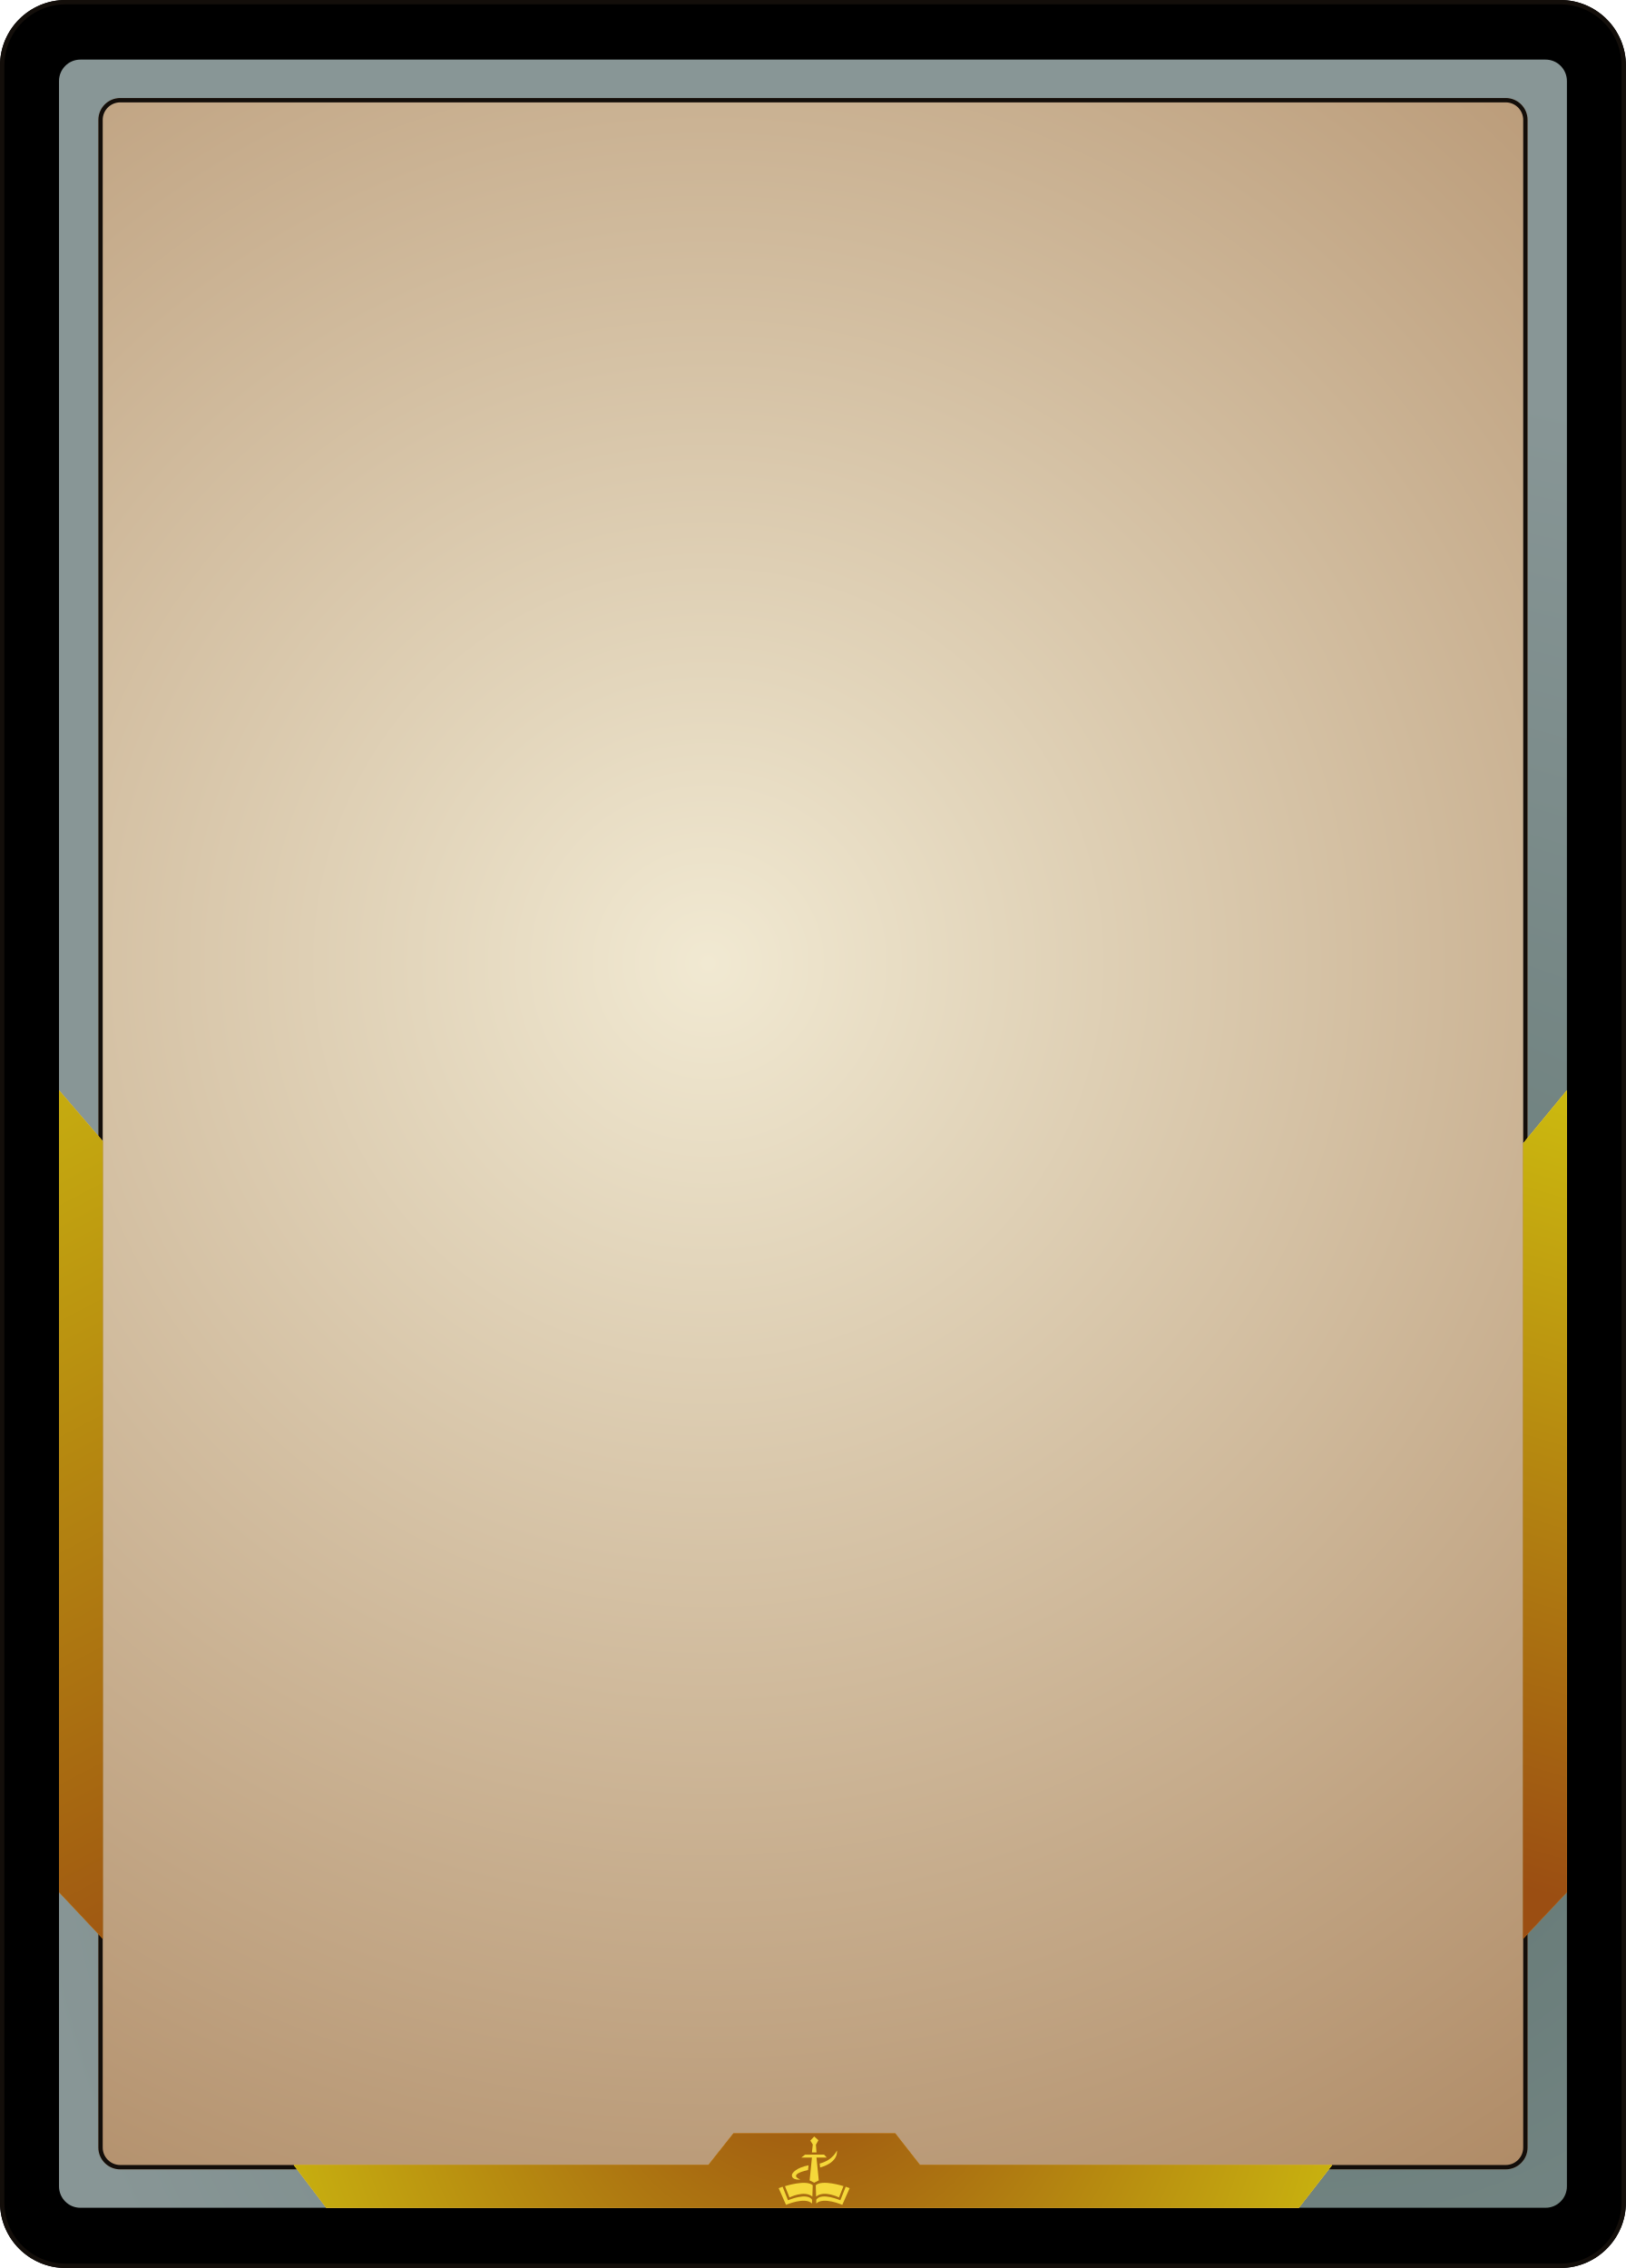
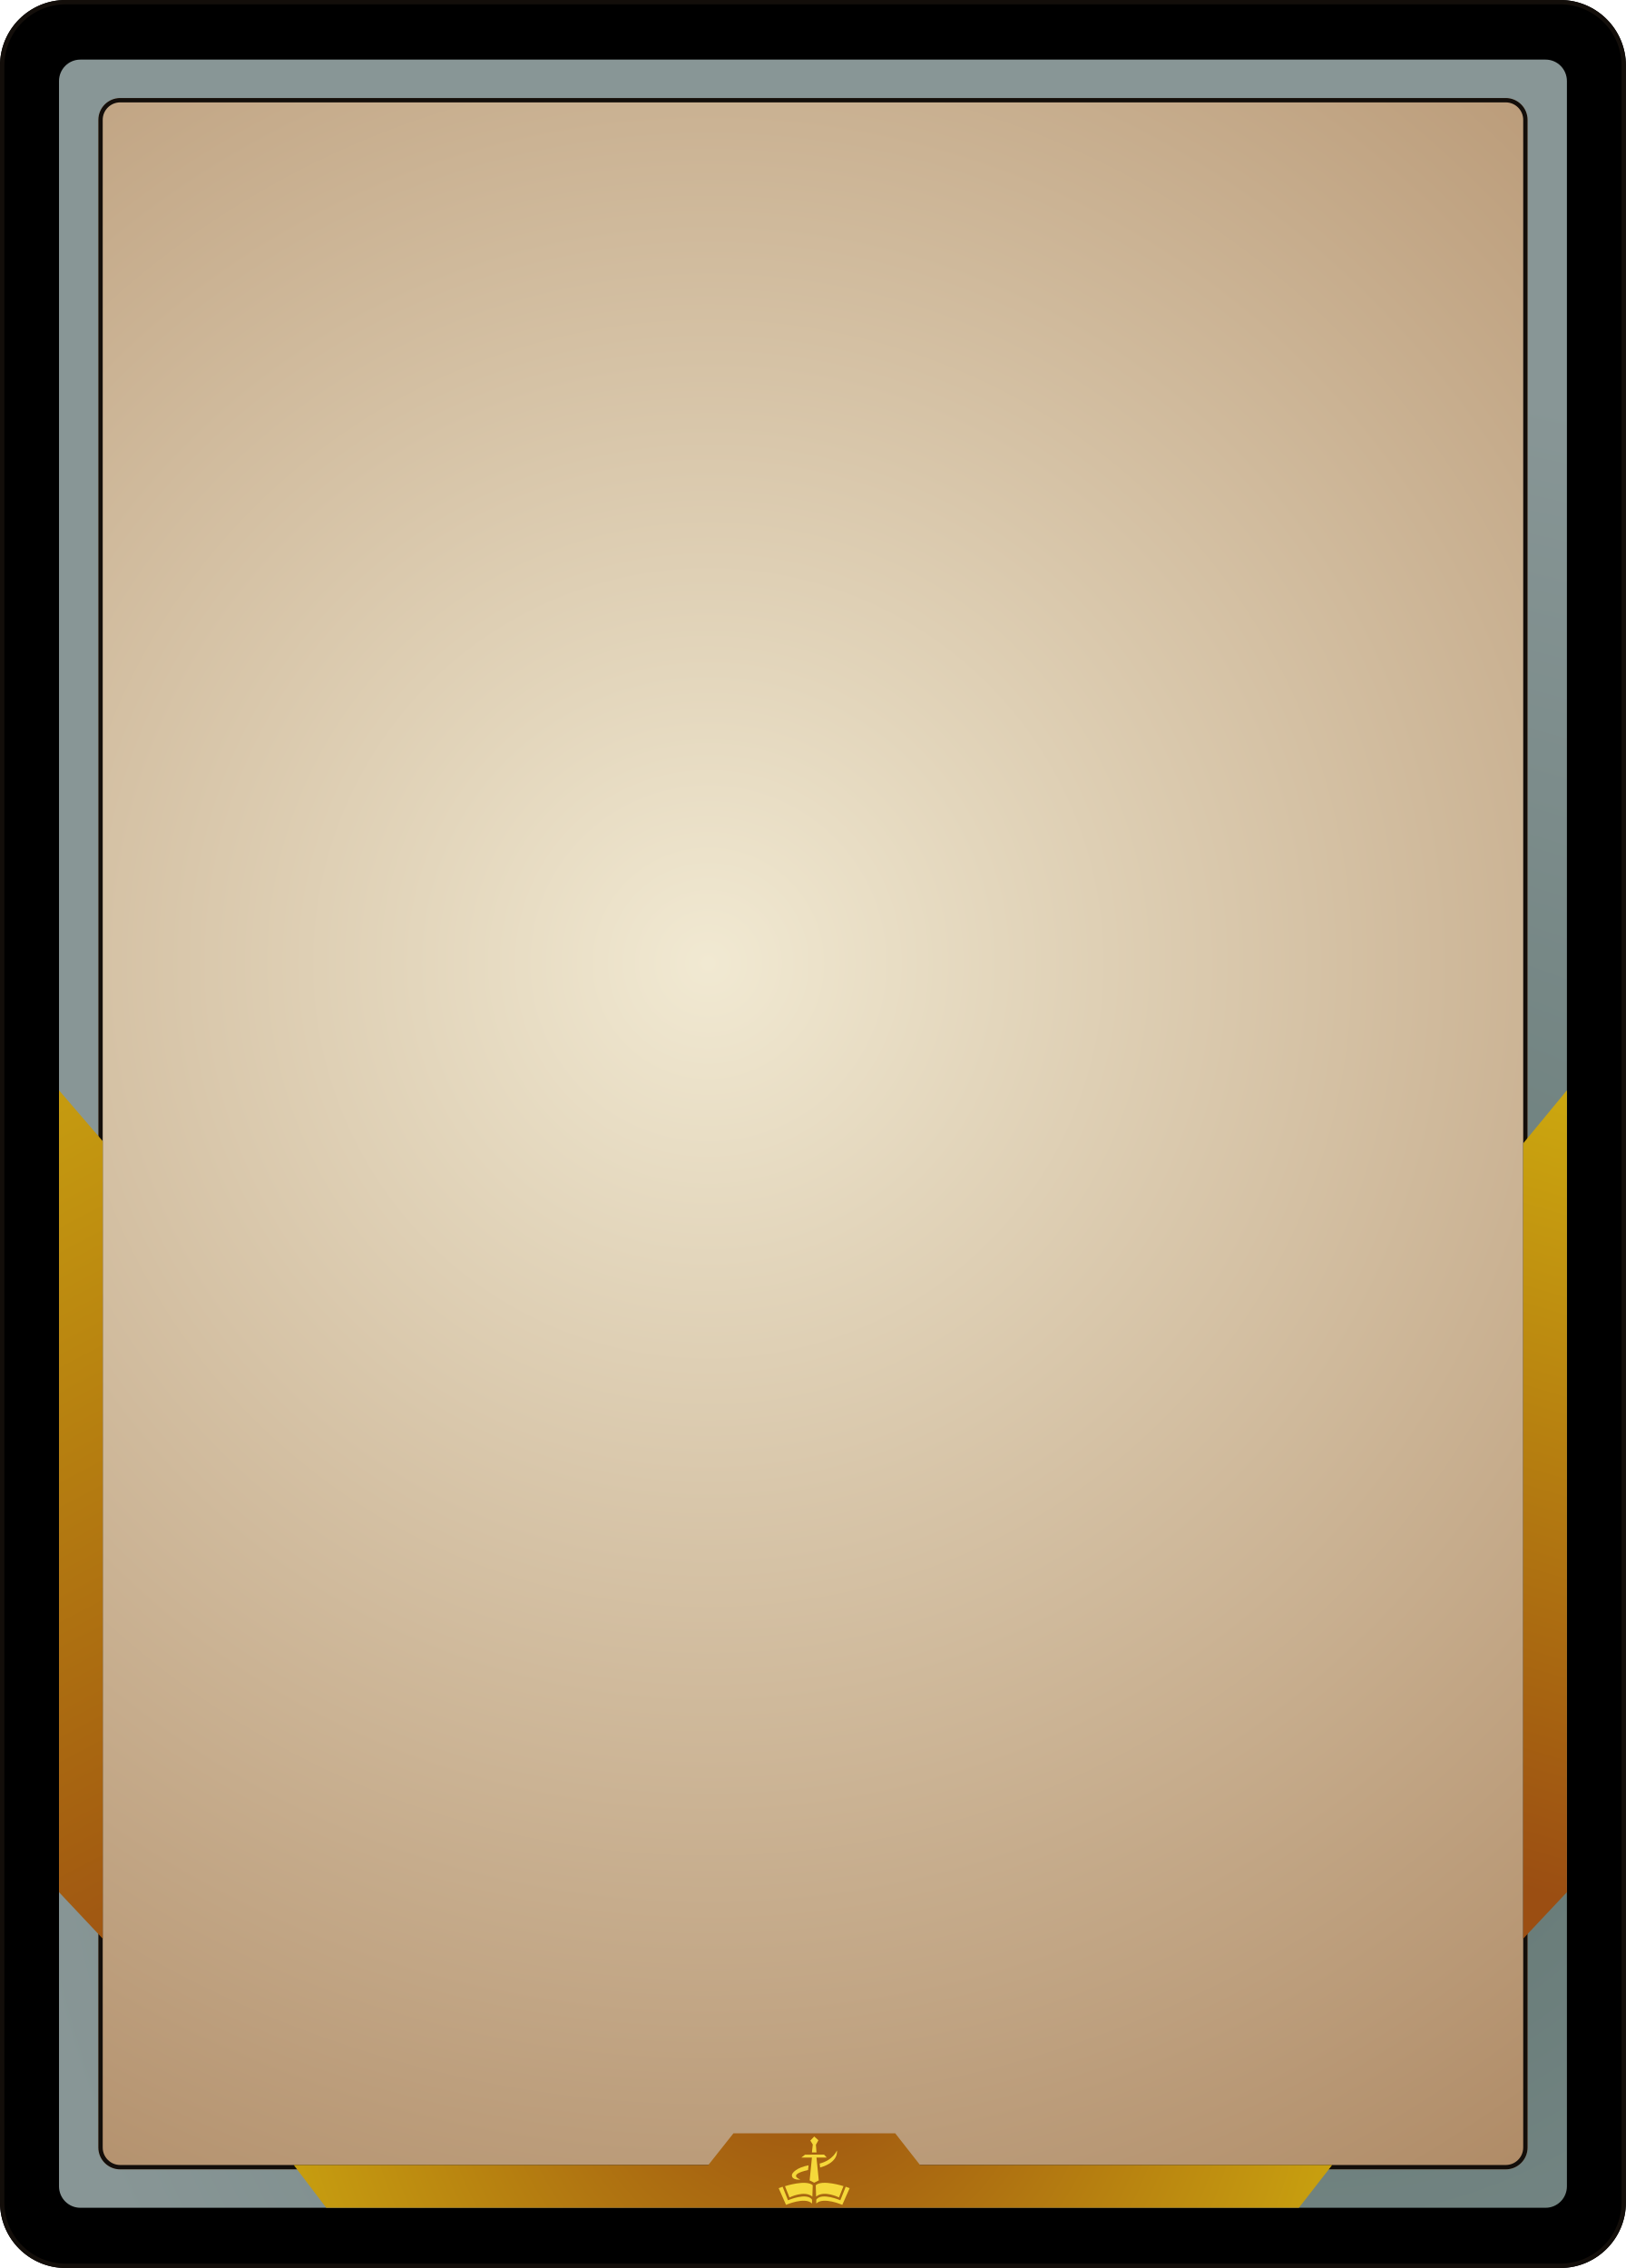
<svg xmlns="http://www.w3.org/2000/svg" viewBox="0 0 744 1038" width="744" height="1038">
  <defs>
-     <clipPath id="alignment-8925967873422305767">
+     <clipPath id="alignment-14852063820308724372">
      <path d="M36,66 C36,49.446 49.446,36 66,36 L750,36 C766.554,36 780,49.446 780,66 L780,1044 C780,1060.554 766.554,1074 750,1074 L66,1074 C49.446,1074 36,1060.554 36,1044 L36,66 Z" fill="#000000" />
    </clipPath>
-     <radialGradient id="16421748762278867767" cx="629.22" cy="800.195" r="591.798" gradientTransform="matrix(0.001449275,0,0,0.00101713,-0.09130435,-0.06436175)">
+     <radialGradient id="13442714454243648423" cx="629.22" cy="800.195" r="591.798" gradientTransform="matrix(0.001449275,0,0,0.00101713,-0.09130435,-0.06436175)">
      <stop stop-color="#5f7470" />
      <stop offset="1" stop-color="#889696" />
    </radialGradient>
-     <radialGradient id="11538951455685002107" cx="360.151" cy="476.898" r="682.273" gradientTransform="matrix(0.001529052,0,0,0.001054852,-0.1238532,-0.08529201)">
+     <radialGradient id="7587625923731577846" cx="360.151" cy="476.898" r="682.273" gradientTransform="matrix(0.001529052,0,0,0.001054852,-0.1238532,-0.08529201)">
      <stop stop-color="#f1e9d2" />
      <stop offset="0.197" stop-color="#e3d6bc" />
      <stop offset="1" stop-color="#ae8964" />
    </radialGradient>
-     <clipPath id="alignment-2027273388421319705">
+     <clipPath id="alignment-8740833724575761092">
      <path d="M81,90.857 C81,85.339 85.482,80.857 91,80.857 L725,80.857 C730.518,80.857 735,85.339 735,90.857 L735,1018.857 C735,1024.375 730.518,1028.857 725,1028.857 L91,1028.857 C85.482,1028.857 81,1024.375 81,1018.857 L81,90.857 Z" fill="#000000" />
    </clipPath>
-     <linearGradient id="4086308596581201642" x1="676.154" y1="883.224" x2="779.923" y2="535.946" gradientTransform="matrix(0.05,0,0,0.002575594,-36.65,-1.377943)">
+     <linearGradient id="4177825635873742415" x1="676.154" y1="883.224" x2="779.923" y2="535.946" gradientTransform="matrix(0.05,0,0,0.002575594,-36.65,-1.377943)">
      <stop stop-color="#9b4e12" />
-       <stop offset="1" stop-color="#ef8f1e" />
+       <stop offset="1" stop-color="#cda90f" />
    </linearGradient>
-     <linearGradient id="968611309807879489" x1="162.413" y1="933.388" x2="-56.244" y2="517.223" gradientTransform="matrix(0.05,0,0,0.002575594,-3.15,-1.377943)">
+     <linearGradient id="4133194210928005858" x1="162.413" y1="933.388" x2="-56.244" y2="517.223" gradientTransform="matrix(0.05,0,0,0.002575594,-3.15,-1.377943)">
      <stop stop-color="#9b4e12" />
-       <stop offset="0.999" stop-color="#ef8f1e" />
+       <stop offset="0.999" stop-color="#cda90f" />
    </linearGradient>
-     <radialGradient id="15484003360994173119" cx="403.601" cy="966.216" r="277.856" gradientTransform="matrix(0.002104452,0,0,0.02934247,-0.3586197,-29.70501)">
+     <radialGradient id="17514777691953559768" cx="403.601" cy="966.216" r="277.856" gradientTransform="matrix(0.002104452,0,0,0.02934247,-0.3586197,-29.70501)">
      <stop stop-color="#9b4e12" />
-       <stop offset="1" stop-color="#ef8f1e" />
-     </radialGradient>
-     <linearGradient id="15776497881397281688" x1="676.154" y1="883.224" x2="779.923" y2="535.946" gradientTransform="matrix(0.05,0,0,0.002575594,-36.65,-1.377943)">
-       <stop stop-color="#da912a" />
-       <stop offset="1" stop-color="#f9e85a" />
-     </linearGradient>
-     <linearGradient id="5018885351428963747" x1="162.413" y1="933.388" x2="-56.244" y2="517.223" gradientTransform="matrix(0.05,0,0,0.002575594,-3.15,-1.377943)">
-       <stop stop-color="#da912a" />
-       <stop offset="0.999" stop-color="#f9e85a" />
-     </linearGradient>
-     <radialGradient id="5574023178739380442" cx="403.601" cy="966.216" r="277.856" gradientTransform="matrix(0.002104452,0,0,0.02934247,-0.3586197,-29.70501)">
-       <stop stop-color="#da912a" />
-       <stop offset="1" stop-color="#f9e85a" />
-     </radialGradient>
-     <linearGradient id="368666297686457762" x1="676.154" y1="883.224" x2="779.923" y2="535.946" gradientTransform="matrix(0.05,0,0,0.002575594,-36.65,-1.377943)">
-       <stop stop-color="#9b4e12" />
-       <stop offset="1" stop-color="#cdbc0f" />
-     </linearGradient>
-     <linearGradient id="825363221505340605" x1="162.413" y1="933.388" x2="-56.244" y2="517.223" gradientTransform="matrix(0.05,0,0,0.002575594,-3.15,-1.377943)">
-       <stop stop-color="#9b4e12" />
-       <stop offset="0.999" stop-color="#cdbc0f" />
-     </linearGradient>
-     <radialGradient id="9050481087011787233" cx="403.601" cy="966.216" r="277.856" gradientTransform="matrix(0.002104452,0,0,0.02934247,-0.3586197,-29.70501)">
-       <stop stop-color="#9b4e12" />
-       <stop offset="1" stop-color="#cdbc0f" />
+       <stop offset="1" stop-color="#cda90f" />
    </radialGradient>
  </defs>
  <g>
    <g>
      <g>
        <g transform="matrix(1,0,0,1,-36,-36)">
          <path d="M36,66 C36,49.446 49.446,36 66,36 L750,36 C766.554,36 780,49.446 780,66 L780,1044 C780,1060.554 766.554,1074 750,1074 L66,1074 C49.446,1074 36,1060.554 36,1044 L36,66 Z" fill="#000000" />
-           <path d="M36,66 C36,49.446 49.446,36 66,36 L750,36 C766.554,36 780,49.446 780,66 L780,1044 C780,1060.554 766.554,1074 750,1074 L66,1074 C49.446,1074 36,1060.554 36,1044 L36,66 Z" clip-path="url(#alignment-8925967873422305767)" fill="none" stroke="#130e0a" stroke-width="4" />
+           <path d="M36,66 C36,49.446 49.446,36 66,36 L750,36 C766.554,36 780,49.446 780,66 L780,1044 C780,1060.554 766.554,1074 750,1074 L66,1074 C49.446,1074 36,1060.554 36,1044 L36,66 Z" clip-path="url(#alignment-14852063820308724372)" fill="none" stroke="#130e0a" stroke-width="4" />
        </g>
        <g transform="matrix(1,0,0,1,-36,-36)">
          <g>
-             <path d="M63,73.09 C63,67.676 67.368,63.278 72.746,63.278 L743.254,63.278 C748.632,63.278 753,67.676 753,73.09 L753,1036.624 C753,1042.038 748.632,1046.436 743.254,1046.436 L72.746,1046.436 C67.368,1046.436 63,1042.038 63,1036.624 L63,73.09 Z" fill="url('#16421748762278867767')" />
+             <path d="M63,73.09 C63,67.676 67.368,63.278 72.746,63.278 L743.254,63.278 C748.632,63.278 753,67.676 753,73.09 L753,1036.624 C753,1042.038 748.632,1046.436 743.254,1046.436 L72.746,1046.436 C67.368,1046.436 63,1042.038 63,1036.624 L63,73.09 Z" fill="url('#13442714454243648423')" />
          </g>
          <g>
-             <path d="M81,90.857 C81,85.339 85.482,80.857 91,80.857 L725,80.857 C730.518,80.857 735,85.339 735,90.857 L735,1018.857 C735,1024.375 730.518,1028.857 725,1028.857 L91,1028.857 C85.482,1028.857 81,1024.375 81,1018.857 L81,90.857 Z" fill="url('#11538951455685002107')" />
-             <path d="M81,90.857 C81,85.339 85.482,80.857 91,80.857 L725,80.857 C730.518,80.857 735,85.339 735,90.857 L735,1018.857 C735,1024.375 730.518,1028.857 725,1028.857 L91,1028.857 C85.482,1028.857 81,1024.375 81,1018.857 L81,90.857 Z" clip-path="url(#alignment-2027273388421319705)" fill="none" stroke="#130e0a" stroke-width="4" />
+             <path d="M81,90.857 C81,85.339 85.482,80.857 91,80.857 L725,80.857 C730.518,80.857 735,85.339 735,90.857 L735,1018.857 C735,1024.375 730.518,1028.857 725,1028.857 L91,1028.857 C85.482,1028.857 81,1024.375 81,1018.857 L81,90.857 Z" fill="url('#7587625923731577846')" />
+             <path d="M81,90.857 C81,85.339 85.482,80.857 91,80.857 L725,80.857 C730.518,80.857 735,85.339 735,90.857 L735,1018.857 C735,1024.375 730.518,1028.857 725,1028.857 L91,1028.857 C85.482,1028.857 81,1024.375 81,1018.857 L81,90.857 Z" clip-path="url(#alignment-8740833724575761092)" fill="none" stroke="#130e0a" stroke-width="4" />
          </g>
        </g>
      </g>
      <g>
        <g>
          <g transform="matrix(1,0,0,1,-36,-36)">
-             <path d="M753,535 L753,902 C753,902 733,923.26 733,923.26 C733,923.26 733,559.26 733,559.26 L753,535 Z" fill="url('#4086308596581201642')" />
+             <path d="M753,535 L753,902 C753,902 733,923.26 733,923.26 C733,923.26 733,559.26 733,559.26 L753,535 Z" fill="url('#4177825635873742415')" />
          </g>
          <g transform="matrix(1,0,0,1,-36,-36)">
-             <path d="M63,535 C63,535 63,902 63,902 C63,902 83,923.26 83,923.26 C83,923.26 83,558.265 83,558.265 L63,535 Z" fill="url('#968611309807879489')" />
+             <path d="M63,535 C63,535 63,902 63,902 C63,902 83,923.26 83,923.26 C83,923.26 83,558.265 83,558.265 L63,535 Z" fill="url('#4133194210928005858')" />
          </g>
          <g transform="matrix(1,0,0,1,-36,-36)">
-             <path d="M360.124,1026.857 C360.124,1026.857 170.41,1026.857 170.41,1026.857 C170.41,1026.857 185.29,1046.436 185.29,1046.436 C185.29,1046.436 630.35,1046.436 630.35,1046.436 C630.35,1046.436 645.593,1026.857 645.593,1026.857 C645.593,1026.857 456.996,1026.857 456.996,1026.857 C456.996,1026.857 445.64,1012.356 445.64,1012.356 C445.64,1012.356 371.619,1012.356 371.619,1012.356 C371.619,1012.356 360.124,1026.857 360.124,1026.857 Z" fill="url('#15484003360994173119')" />
-           </g>
-           <g transform="matrix(1,0,0,1,-36,-36)">
-             <g transform="matrix(0.06532225,0,0,0.06532225,393.4876,975.6361)">
-               <g>
-                 <g>
-                   <g>
-                     <g>
-                       <path d="M389.864,682.606 C389.864,682.606 363.709,750.068 268.987,774.113 C268.987,774.113 272.443,801.622 272.443,801.622 C407.311,763.559 389.864,682.606 389.864,682.606 C389.864,682.606 389.864,682.606 389.864,682.606 Z" fill="#f5ad50" />
-                     </g>
-                   </g>
-                 </g>
-                 <g>
-                   <g>
-                     <g>
-                       <path d="M133.966,885.936 C133.966,885.936 75.404,893.301 74.543,856.402 C74.143,839.243 107.993,802.238 191.413,786.3 C191.413,786.3 187.743,819.456 187.743,819.456 C37.567,853.093 133.966,885.936 133.966,885.936 C133.966,885.936 133.966,885.936 133.966,885.936 Z" fill="#f5ad50" />
-                     </g>
-                   </g>
-                 </g>
-                 <g>
-                   <g>
-                     <g>
-                       <g>
-                         <path d="M246.934,732.113 C246.934,732.113 262.934,892.113 262.934,892.113 C262.934,892.113 230.934,908.113 230.934,908.113 C230.934,908.113 198.934,892.113 198.934,892.113 C198.934,892.113 214.934,732.113 214.934,732.113 C214.934,732.113 140.412,732.113 140.412,732.113 C140.412,732.113 166.934,711.658 166.934,711.658 C166.934,711.658 299.84,711.196 299.84,711.196 C299.84,711.196 319.018,732.113 319.018,732.113 C319.018,732.113 246.934,732.113 246.934,732.113 C246.934,732.113 246.934,732.113 246.934,732.113 Z" fill="#f5ad50" />
-                       </g>
-                     </g>
-                   </g>
-                   <g>
-                     <g>
-                       <g>
-                         <path d="M246.934,696.09 C246.934,696.09 242.675,642.341 242.675,642.341 C242.675,642.341 260.367,610.782 260.367,610.782 C260.367,610.782 231.709,583.737 230.934,584.432 C230.159,585.127 203.854,612.88 203.854,612.88 C203.854,612.88 220.979,640.517 220.979,640.517 C220.979,640.517 214.934,696.09 214.934,696.09 C214.934,696.09 246.934,696.09 246.934,696.09 C246.934,696.09 246.934,696.09 246.934,696.09 Z" fill="#f5ad50" />
-                       </g>
-                     </g>
-                   </g>
-                 </g>
-                 <g>
-                   <g>
-                     <g>
-                       <path d="M436.118,932.28 C436.118,932.28 404.451,1011.446 404.451,1011.446 C404.451,1011.446 301.218,958.88 244.218,1005.113 C244.218,1005.113 241.684,925.946 241.684,925.946 C286.651,884.146 436.118,932.28 436.118,932.28 C436.118,932.28 436.118,932.28 436.118,932.28 Z" fill="#f5ad50" />
-                     </g>
-                   </g>
-                 </g>
-                 <g>
-                   <g>
-                     <g>
-                       <path d="M26.143,932.53 C26.143,932.53 57.809,1011.696 57.809,1011.696 C57.809,1011.696 161.043,959.13 218.043,1005.363 C218.043,1005.363 220.576,926.196 220.576,926.196 C175.609,884.396 26.143,932.53 26.143,932.53 C26.143,932.53 26.143,932.53 26.143,932.53 Z" fill="#f4ad50" />
-                     </g>
-                   </g>
-                 </g>
-                 <g>
-                   <g>
-                     <g>
-                       <path d="M479.159,946.59 C479.159,946.59 427.633,1063.434 427.633,1063.434 C427.633,1063.434 294.733,1004.939 245.394,1054.005 C245.394,1054.005 245.351,1026.988 245.351,1026.988 C282.141,974.025 413.839,1031.383 413.839,1031.383 C413.839,1031.383 451.57,936.447 451.57,936.447 C451.57,936.447 479.159,946.59 479.159,946.59 C479.159,946.59 479.159,946.59 479.159,946.59 Z" fill="#f5ad50" />
-                     </g>
-                   </g>
-                 </g>
-                 <g>
-                   <g>
-                     <g>
-                       <path d="M-17.989,946.59 C-17.989,946.59 33.536,1063.434 33.536,1063.434 C33.536,1063.434 166.437,1004.939 215.776,1054.005 C215.776,1054.005 215.819,1026.988 215.819,1026.988 C179.029,974.025 47.33,1031.383 47.33,1031.383 C47.33,1031.383 9.6,936.447 9.6,936.447 C9.6,936.447 -17.989,946.59 -17.989,946.59 C-17.989,946.59 -17.989,946.59 -17.989,946.59 Z" fill="#f5ad50" />
-                     </g>
-                   </g>
-                 </g>
-               </g>
-             </g>
-           </g>
-         </g>
-         <g>
-           <g transform="matrix(1,0,0,1,-36,-36)">
-             <path d="M753,535 L753,902 C753,902 733,923.26 733,923.26 C733,923.26 733,559.26 733,559.26 L753,535 Z" fill="url('#15776497881397281688')" />
-           </g>
-           <g transform="matrix(1,0,0,1,-36,-36)">
-             <path d="M63,535 C63,535 63,902 63,902 C63,902 83,923.26 83,923.26 C83,923.26 83,558.265 83,558.265 L63,535 Z" fill="url('#5018885351428963747')" />
-           </g>
-           <g transform="matrix(1,0,0,1,-36,-36)">
-             <path d="M360.124,1026.857 C360.124,1026.857 170.41,1026.857 170.41,1026.857 C170.41,1026.857 185.29,1046.436 185.29,1046.436 C185.29,1046.436 630.35,1046.436 630.35,1046.436 C630.35,1046.436 645.593,1026.857 645.593,1026.857 C645.593,1026.857 456.996,1026.857 456.996,1026.857 C456.996,1026.857 445.64,1012.356 445.64,1012.356 C445.64,1012.356 371.619,1012.356 371.619,1012.356 C371.619,1012.356 360.124,1026.857 360.124,1026.857 Z" fill="url('#5574023178739380442')" />
-           </g>
-           <g transform="matrix(1,0,0,1,-36,-36)">
-             <g transform="matrix(0.06532225,0,0,0.06532225,393.4876,975.6361)">
-               <g>
-                 <g>
-                   <g>
-                     <g>
-                       <path d="M389.864,682.606 C389.864,682.606 363.709,750.068 268.987,774.113 C268.987,774.113 272.443,801.622 272.443,801.622 C407.311,763.559 389.864,682.606 389.864,682.606 C389.864,682.606 389.864,682.606 389.864,682.606 Z" fill="#b36307" />
-                     </g>
-                   </g>
-                 </g>
-                 <g>
-                   <g>
-                     <g>
-                       <path d="M133.966,885.936 C133.966,885.936 75.404,893.301 74.543,856.402 C74.143,839.243 107.993,802.238 191.413,786.3 C191.413,786.3 187.743,819.456 187.743,819.456 C37.567,853.093 133.966,885.936 133.966,885.936 C133.966,885.936 133.966,885.936 133.966,885.936 Z" fill="#b36307" />
-                     </g>
-                   </g>
-                 </g>
-                 <g>
-                   <g>
-                     <g>
-                       <g>
-                         <path d="M246.934,732.113 C246.934,732.113 262.934,892.113 262.934,892.113 C262.934,892.113 230.934,908.113 230.934,908.113 C230.934,908.113 198.934,892.113 198.934,892.113 C198.934,892.113 214.934,732.113 214.934,732.113 C214.934,732.113 140.412,732.113 140.412,732.113 C140.412,732.113 166.934,711.658 166.934,711.658 C166.934,711.658 299.84,711.196 299.84,711.196 C299.84,711.196 319.018,732.113 319.018,732.113 C319.018,732.113 246.934,732.113 246.934,732.113 C246.934,732.113 246.934,732.113 246.934,732.113 Z" fill="#b36307" />
-                       </g>
-                     </g>
-                   </g>
-                   <g>
-                     <g>
-                       <g>
-                         <path d="M246.934,696.09 C246.934,696.09 242.675,642.341 242.675,642.341 C242.675,642.341 260.367,610.782 260.367,610.782 C260.367,610.782 231.709,583.737 230.934,584.432 C230.159,585.127 203.854,612.88 203.854,612.88 C203.854,612.88 220.979,640.517 220.979,640.517 C220.979,640.517 214.934,696.09 214.934,696.09 C214.934,696.09 246.934,696.09 246.934,696.09 C246.934,696.09 246.934,696.09 246.934,696.09 Z" fill="#b36307" />
-                       </g>
-                     </g>
-                   </g>
-                 </g>
-                 <g>
-                   <g>
-                     <g>
-                       <path d="M436.118,932.28 C436.118,932.28 404.451,1011.446 404.451,1011.446 C404.451,1011.446 301.218,958.88 244.218,1005.113 C244.218,1005.113 241.684,925.946 241.684,925.946 C286.651,884.146 436.118,932.28 436.118,932.28 C436.118,932.28 436.118,932.28 436.118,932.28 Z" fill="#b36307" />
-                     </g>
-                   </g>
-                 </g>
-                 <g>
-                   <g>
-                     <g>
-                       <path d="M26.143,932.53 C26.143,932.53 57.809,1011.696 57.809,1011.696 C57.809,1011.696 161.043,959.13 218.043,1005.363 C218.043,1005.363 220.576,926.196 220.576,926.196 C175.609,884.396 26.143,932.53 26.143,932.53 C26.143,932.53 26.143,932.53 26.143,932.53 Z" fill="#b36207" />
-                     </g>
-                   </g>
-                 </g>
-                 <g>
-                   <g>
-                     <g>
-                       <path d="M479.159,946.59 C479.159,946.59 427.633,1063.434 427.633,1063.434 C427.633,1063.434 294.733,1004.939 245.394,1054.005 C245.394,1054.005 245.351,1026.988 245.351,1026.988 C282.141,974.025 413.839,1031.383 413.839,1031.383 C413.839,1031.383 451.57,936.447 451.57,936.447 C451.57,936.447 479.159,946.59 479.159,946.59 C479.159,946.59 479.159,946.59 479.159,946.59 Z" fill="#b36307" />
-                     </g>
-                   </g>
-                 </g>
-                 <g>
-                   <g>
-                     <g>
-                       <path d="M-17.989,946.59 C-17.989,946.59 33.536,1063.434 33.536,1063.434 C33.536,1063.434 166.437,1004.939 215.776,1054.005 C215.776,1054.005 215.819,1026.988 215.819,1026.988 C179.029,974.025 47.33,1031.383 47.33,1031.383 C47.33,1031.383 9.6,936.447 9.6,936.447 C9.6,936.447 -17.989,946.59 -17.989,946.59 C-17.989,946.59 -17.989,946.59 -17.989,946.59 Z" fill="#b36307" />
-                     </g>
-                   </g>
-                 </g>
-               </g>
-             </g>
-           </g>
-         </g>
-         <g>
-           <g transform="matrix(1,0,0,1,-36,-36)">
-             <path d="M753,535 L753,902 C753,902 733,923.26 733,923.26 C733,923.26 733,559.26 733,559.26 L753,535 Z" fill="url('#368666297686457762')" />
-           </g>
-           <g transform="matrix(1,0,0,1,-36,-36)">
-             <path d="M63,535 C63,535 63,902 63,902 C63,902 83,923.26 83,923.26 C83,923.26 83,558.265 83,558.265 L63,535 Z" fill="url('#825363221505340605')" />
-           </g>
-           <g transform="matrix(1,0,0,1,-36,-36)">
-             <path d="M360.124,1026.857 C360.124,1026.857 170.41,1026.857 170.41,1026.857 C170.41,1026.857 185.29,1046.436 185.29,1046.436 C185.29,1046.436 630.35,1046.436 630.35,1046.436 C630.35,1046.436 645.593,1026.857 645.593,1026.857 C645.593,1026.857 456.996,1026.857 456.996,1026.857 C456.996,1026.857 445.64,1012.356 445.64,1012.356 C445.64,1012.356 371.619,1012.356 371.619,1012.356 C371.619,1012.356 360.124,1026.857 360.124,1026.857 Z" fill="url('#9050481087011787233')" />
+             <path d="M360.124,1026.857 C360.124,1026.857 170.41,1026.857 170.41,1026.857 C170.41,1026.857 185.29,1046.436 185.29,1046.436 C185.29,1046.436 630.35,1046.436 630.35,1046.436 C630.35,1046.436 645.593,1026.857 645.593,1026.857 C645.593,1026.857 456.996,1026.857 456.996,1026.857 C456.996,1026.857 445.64,1012.356 445.64,1012.356 C445.64,1012.356 371.619,1012.356 371.619,1012.356 C371.619,1012.356 360.124,1026.857 360.124,1026.857 Z" fill="url('#17514777691953559768')" />
          </g>
          <g transform="matrix(1,0,0,1,-36,-36)">
            <g transform="matrix(0.06532225,0,0,0.06532225,393.4876,975.6361)">
              <g>
                <g>
                  <g>
                    <g>
                      <path d="M389.864,682.606 C389.864,682.606 363.709,750.068 268.987,774.113 C268.987,774.113 272.443,801.622 272.443,801.622 C407.311,763.559 389.864,682.606 389.864,682.606 C389.864,682.606 389.864,682.606 389.864,682.606 Z" fill="#f5d83a" />
                    </g>
                  </g>
                </g>
                <g>
                  <g>
                    <g>
                      <path d="M133.966,885.936 C133.966,885.936 75.404,893.301 74.543,856.402 C74.143,839.243 107.993,802.238 191.413,786.3 C191.413,786.3 187.743,819.456 187.743,819.456 C37.567,853.093 133.966,885.936 133.966,885.936 C133.966,885.936 133.966,885.936 133.966,885.936 Z" fill="#f5d83a" />
                    </g>
                  </g>
                </g>
                <g>
                  <g>
                    <g>
                      <g>
                        <path d="M246.934,732.113 C246.934,732.113 262.934,892.113 262.934,892.113 C262.934,892.113 230.934,908.113 230.934,908.113 C230.934,908.113 198.934,892.113 198.934,892.113 C198.934,892.113 214.934,732.113 214.934,732.113 C214.934,732.113 140.412,732.113 140.412,732.113 C140.412,732.113 166.934,711.658 166.934,711.658 C166.934,711.658 299.84,711.196 299.84,711.196 C299.84,711.196 319.018,732.113 319.018,732.113 C319.018,732.113 246.934,732.113 246.934,732.113 C246.934,732.113 246.934,732.113 246.934,732.113 Z" fill="#f5d83a" />
                      </g>
                    </g>
                  </g>
                  <g>
                    <g>
                      <g>
                        <path d="M246.934,696.09 C246.934,696.09 242.675,642.341 242.675,642.341 C242.675,642.341 260.367,610.782 260.367,610.782 C260.367,610.782 231.709,583.737 230.934,584.432 C230.159,585.127 203.854,612.88 203.854,612.88 C203.854,612.88 220.979,640.517 220.979,640.517 C220.979,640.517 214.934,696.09 214.934,696.09 C214.934,696.09 246.934,696.09 246.934,696.09 C246.934,696.09 246.934,696.09 246.934,696.09 Z" fill="#f5d83a" />
                      </g>
                    </g>
                  </g>
                </g>
                <g>
                  <g>
                    <g>
                      <path d="M436.118,932.28 C436.118,932.28 404.451,1011.446 404.451,1011.446 C404.451,1011.446 301.218,958.88 244.218,1005.113 C244.218,1005.113 241.684,925.946 241.684,925.946 C286.651,884.146 436.118,932.28 436.118,932.28 C436.118,932.28 436.118,932.28 436.118,932.28 Z" fill="#f5d83a" />
                    </g>
                  </g>
                </g>
                <g>
                  <g>
                    <g>
                      <path d="M26.143,932.53 C26.143,932.53 57.809,1011.696 57.809,1011.696 C57.809,1011.696 161.043,959.13 218.043,1005.363 C218.043,1005.363 220.576,926.196 220.576,926.196 C175.609,884.396 26.143,932.53 26.143,932.53 C26.143,932.53 26.143,932.53 26.143,932.53 Z" fill="#f5d83a" />
                    </g>
                  </g>
                </g>
                <g>
                  <g>
                    <g>
                      <path d="M479.159,946.59 C479.159,946.59 427.633,1063.434 427.633,1063.434 C427.633,1063.434 294.733,1004.939 245.394,1054.005 C245.394,1054.005 245.351,1026.988 245.351,1026.988 C282.141,974.025 413.839,1031.383 413.839,1031.383 C413.839,1031.383 451.57,936.447 451.57,936.447 C451.57,936.447 479.159,946.59 479.159,946.59 C479.159,946.59 479.159,946.59 479.159,946.59 Z" fill="#f5d83a" />
                    </g>
                  </g>
                </g>
                <g>
                  <g>
                    <g>
                      <path d="M-17.989,946.59 C-17.989,946.59 33.536,1063.434 33.536,1063.434 C33.536,1063.434 166.437,1004.939 215.776,1054.005 C215.776,1054.005 215.819,1026.988 215.819,1026.988 C179.029,974.025 47.33,1031.383 47.33,1031.383 C47.33,1031.383 9.6,936.447 9.6,936.447 C9.6,936.447 -17.989,946.59 -17.989,946.59 C-17.989,946.59 -17.989,946.59 -17.989,946.59 Z" fill="#f5d83a" />
                    </g>
                  </g>
                </g>
              </g>
            </g>
          </g>
        </g>
      </g>
    </g>
  </g>
</svg>
